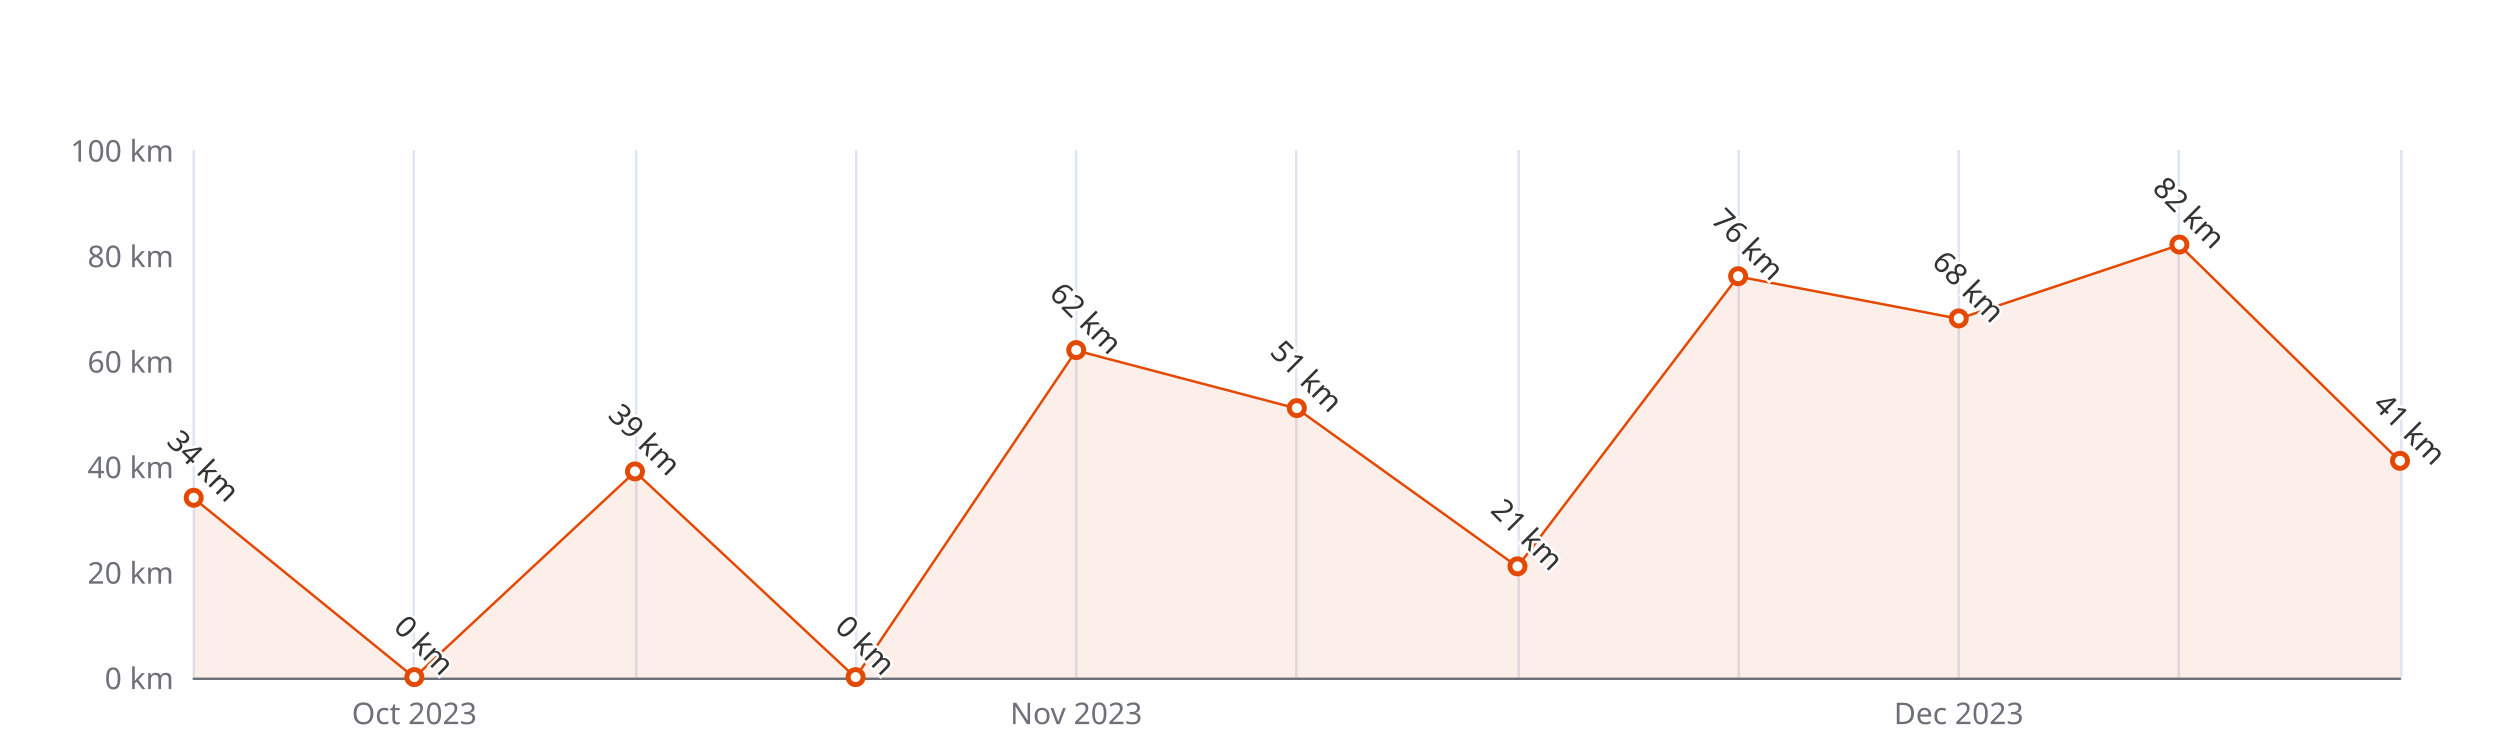
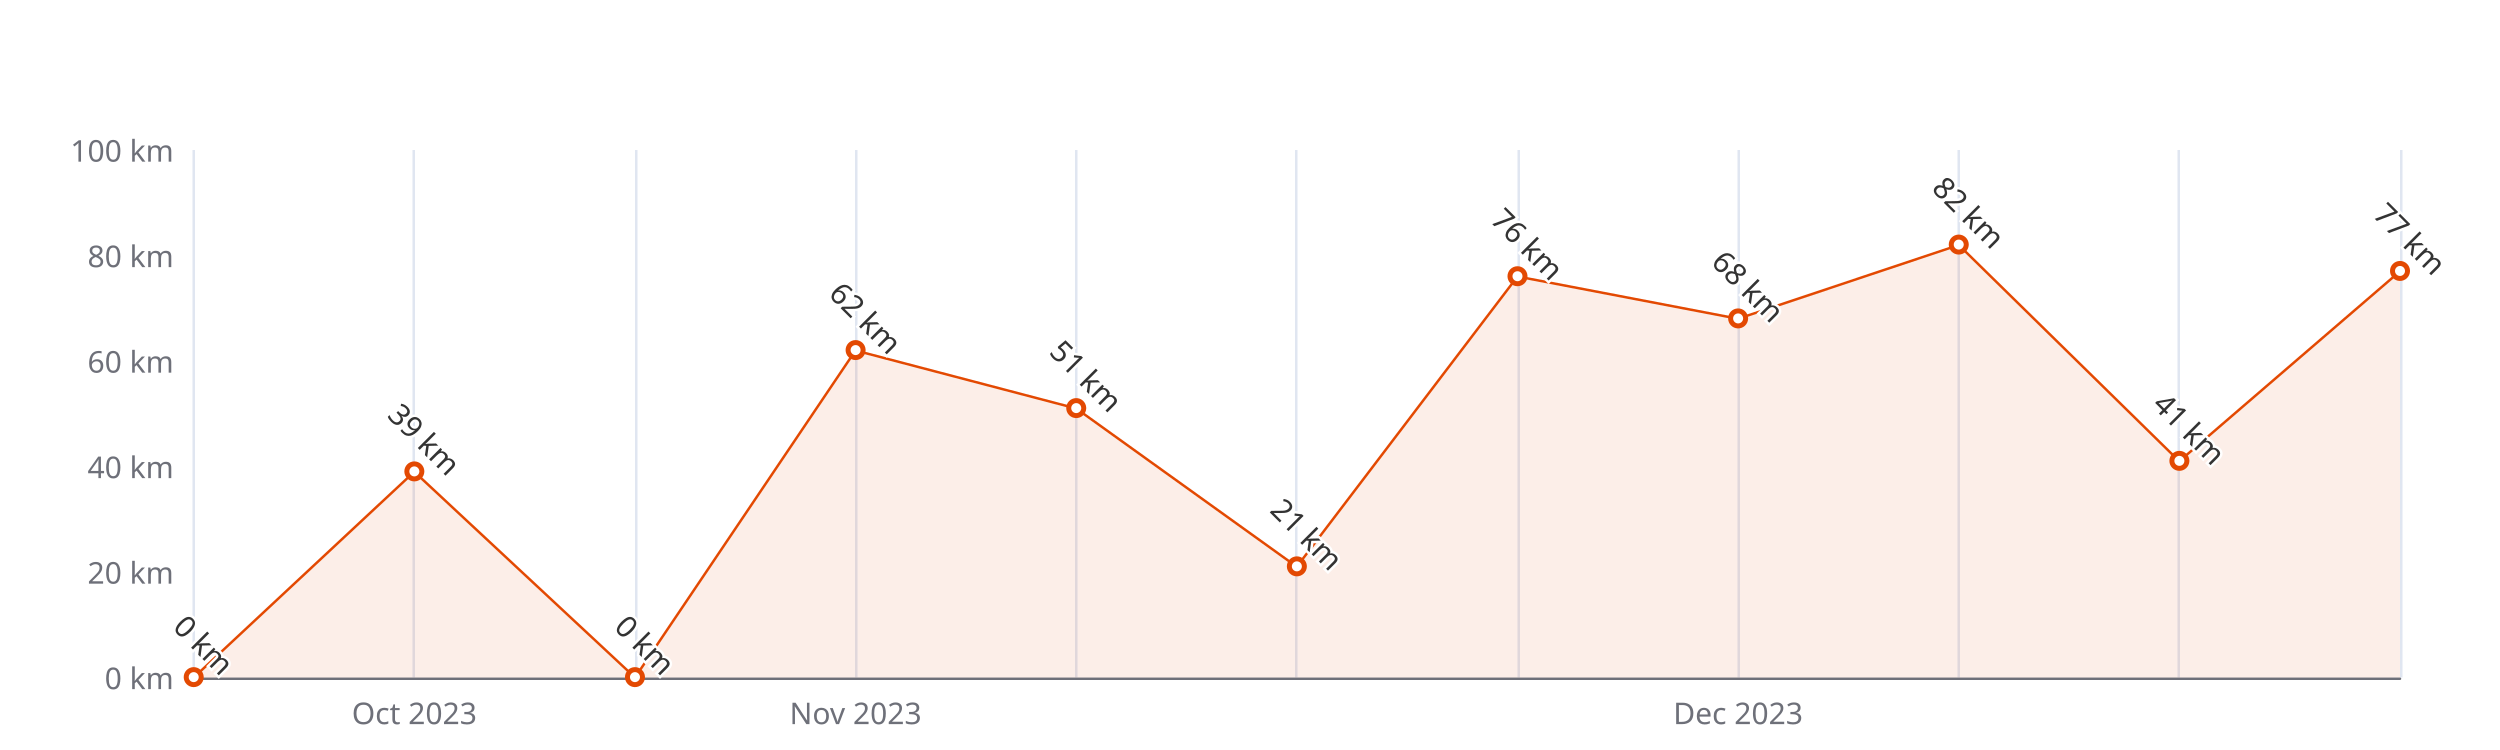
<svg xmlns="http://www.w3.org/2000/svg" width="1000" height="300" version="1.1" baseProfile="full" viewBox="0 0 1000 300">
  <rect width="1000" height="300" x="0" y="0" id="0" fill="#ffffff" />
  <path d="M77.5 60L77.5 271" fill="none" stroke="#E0E6F1" />
  <path d="M165.5 60L165.5 271" fill="none" stroke="#E0E6F1" />
  <path d="M254.5 60L254.5 271" fill="none" stroke="#E0E6F1" />
  <path d="M342.5 60L342.5 271" fill="none" stroke="#E0E6F1" />
  <path d="M430.5 60L430.5 271" fill="none" stroke="#E0E6F1" />
  <path d="M518.5 60L518.5 271" fill="none" stroke="#E0E6F1" />
  <path d="M607.5 60L607.5 271" fill="none" stroke="#E0E6F1" />
  <path d="M695.5 60L695.5 271" fill="none" stroke="#E0E6F1" />
  <path d="M783.5 60L783.5 271" fill="none" stroke="#E0E6F1" />
  <path d="M871.5 60L871.5 271" fill="none" stroke="#E0E6F1" />
  <path d="M960.5 60L960.5 271" fill="none" stroke="#E0E6F1" />
  <path d="M77.5 271.5L960 271.5" fill="none" stroke="#6E7079" stroke-linecap="round" />
  <text dominant-baseline="central" text-anchor="end" style="font-size:12px;font-family:sans-serif;" xml:space="preserve" transform="translate(69.48 271)" fill="#6E7079">0 km</text>
  <text dominant-baseline="central" text-anchor="end" style="font-size:12px;font-family:sans-serif;" xml:space="preserve" transform="translate(69.48 228.8)" fill="#6E7079">20 km</text>
  <text dominant-baseline="central" text-anchor="end" style="font-size:12px;font-family:sans-serif;" xml:space="preserve" transform="translate(69.48 186.6)" fill="#6E7079">40 km</text>
  <text dominant-baseline="central" text-anchor="end" style="font-size:12px;font-family:sans-serif;" xml:space="preserve" transform="translate(69.48 144.4)" fill="#6E7079">60 km</text>
  <text dominant-baseline="central" text-anchor="end" style="font-size:12px;font-family:sans-serif;" xml:space="preserve" transform="translate(69.48 102.2)" fill="#6E7079">80 km</text>
  <text dominant-baseline="central" text-anchor="end" style="font-size:12px;font-family:sans-serif;" xml:space="preserve" transform="translate(69.48 60)" fill="#6E7079">100 km</text>
  <text dominant-baseline="central" text-anchor="middle" style="font-size:12px;font-family:sans-serif;" xml:space="preserve" y="6" transform="translate(165.732 279)" fill="#6E7079">Oct 2023</text>
-   <text dominant-baseline="central" text-anchor="middle" style="font-size:12px;font-family:sans-serif;" xml:space="preserve" y="6" transform="translate(430.488 279)" fill="#6E7079">Nov 2023</text>
-   <text dominant-baseline="central" text-anchor="middle" style="font-size:12px;font-family:sans-serif;" xml:space="preserve" y="6" transform="translate(783.496 279)" fill="#6E7079">Dec 2023</text>
+   <text dominant-baseline="central" text-anchor="middle" style="font-size:12px;font-family:sans-serif;" xml:space="preserve" y="6" transform="translate(342.236 279)" fill="#6E7079">Nov 2023</text>
+   <text dominant-baseline="central" text-anchor="middle" style="font-size:12px;font-family:sans-serif;" xml:space="preserve" y="6" transform="translate(695.244 279)" fill="#6E7079">Dec 2023</text>
  <g clip-path="url(#zr4-c0)">
-     <path d="M77.5 199.3L165.7 271L254 188.7L342.2 271L430.5 140.2L518.7 163.4L607 226.7L695.2 110.6L783.5 127.5L871.7 98L960 184.5L960 271L871.7 271L783.5 271L695.2 271L607 271L518.7 271L430.5 271L342.2 271L254 271L165.7 271L77.5 271Z" fill="rgb(227,73,2)" fill-opacity="0.09" />
-     <path d="M77.5 199.3L165.7 271L254 188.7L342.2 271L430.5 140.2L518.7 163.4L607 226.7L695.2 110.6L783.5 127.5L871.7 98L960 184.5" fill="none" stroke="#E34902" stroke-linejoin="bevel" />
+     <path d="M77.5 271L165.7 188.7L254 271L342.2 140.2L430.5 163.4L518.7 226.7L607 110.6L695.2 127.5L783.5 98L871.7 184.5L960 108.5L960 271L871.7 271L783.5 271L695.2 271L607 271L518.7 271L430.5 271L342.2 271L254 271L165.7 271L77.5 271Z" fill="rgb(227,73,2)" fill-opacity="0.09" />
+     <path d="M77.5 271L165.7 188.7L254 271L342.2 140.2L430.5 163.4L518.7 226.7L607 110.6L695.2 127.5L783.5 98L871.7 184.5L960 108.5" fill="none" stroke="#E34902" stroke-linejoin="bevel" />
  </g>
-   <path d="M1 0A1 1 0 1 1 1 -0.1A1 1 0 0 1 1 0" transform="matrix(3,0,0,3,77.48,199.26)" fill="#fff" stroke="#E34902" stroke-width="0.667" />
-   <path d="M1 0A1 1 0 1 1 1 -0.1A1 1 0 0 1 1 0" transform="matrix(3,0,0,3,165.732,271)" fill="#fff" stroke="#E34902" stroke-width="0.667" />
-   <path d="M1 0A1 1 0 1 1 1 -0.1A1 1 0 0 1 1 0" transform="matrix(3,0,0,3,253.984,188.71)" fill="#fff" stroke="#E34902" stroke-width="0.667" />
-   <path d="M1 0A1 1 0 1 1 1 -0.1A1 1 0 0 1 1 0" transform="matrix(3,0,0,3,342.236,271)" fill="#fff" stroke="#E34902" stroke-width="0.667" />
-   <path d="M1 0A1 1 0 1 1 1 -0.1A1 1 0 0 1 1 0" transform="matrix(3,0,0,3,430.488,140.18)" fill="#fff" stroke="#E34902" stroke-width="0.667" />
-   <path d="M1 0A1 1 0 1 1 1 -0.1A1 1 0 0 1 1 0" transform="matrix(3,0,0,3,518.74,163.39)" fill="#fff" stroke="#E34902" stroke-width="0.667" />
-   <path d="M1 0A1 1 0 1 1 1 -0.1A1 1 0 0 1 1 0" transform="matrix(3,0,0,3,606.992,226.69)" fill="#fff" stroke="#E34902" stroke-width="0.667" />
-   <path d="M1 0A1 1 0 1 1 1 -0.1A1 1 0 0 1 1 0" transform="matrix(3,0,0,3,695.244,110.64)" fill="#fff" stroke="#E34902" stroke-width="0.667" />
-   <path d="M1 0A1 1 0 1 1 1 -0.1A1 1 0 0 1 1 0" transform="matrix(3,0,0,3,783.496,127.52)" fill="#fff" stroke="#E34902" stroke-width="0.667" />
-   <path d="M1 0A1 1 0 1 1 1 -0.1A1 1 0 0 1 1 0" transform="matrix(3,0,0,3,871.748,97.98)" fill="#fff" stroke="#E34902" stroke-width="0.667" />
-   <path d="M1 0A1 1 0 1 1 1 -0.1A1 1 0 0 1 1 0" transform="matrix(3,0,0,3,960,184.49)" fill="#fff" stroke="#E34902" stroke-width="0.667" />
-   <text dominant-baseline="central" text-anchor="middle" style="font-size:12px;font-family:sans-serif;" xml:space="preserve" y="-6" transform="matrix(0.707,0.707,-0.707,0.707,77.48,190.26)" fill="#333" stroke="rgb(255,255,255)" stroke-width="2" paint-order="stroke" stroke-miterlimit="2">34 km</text>
-   <text dominant-baseline="central" text-anchor="middle" style="font-size:12px;font-family:sans-serif;" xml:space="preserve" y="-6" transform="matrix(0.707,0.707,-0.707,0.707,165.732,262)" fill="#333" stroke="rgb(255,255,255)" stroke-width="2" paint-order="stroke" stroke-miterlimit="2">0 km</text>
-   <text dominant-baseline="central" text-anchor="middle" style="font-size:12px;font-family:sans-serif;" xml:space="preserve" y="-6" transform="matrix(0.707,0.707,-0.707,0.707,253.984,179.71)" fill="#333" stroke="rgb(255,255,255)" stroke-width="2" paint-order="stroke" stroke-miterlimit="2">39 km</text>
-   <text dominant-baseline="central" text-anchor="middle" style="font-size:12px;font-family:sans-serif;" xml:space="preserve" y="-6" transform="matrix(0.707,0.707,-0.707,0.707,342.236,262)" fill="#333" stroke="rgb(255,255,255)" stroke-width="2" paint-order="stroke" stroke-miterlimit="2">0 km</text>
-   <text dominant-baseline="central" text-anchor="middle" style="font-size:12px;font-family:sans-serif;" xml:space="preserve" y="-6" transform="matrix(0.707,0.707,-0.707,0.707,430.488,131.18)" fill="#333" stroke="rgb(255,255,255)" stroke-width="2" paint-order="stroke" stroke-miterlimit="2">62 km</text>
-   <text dominant-baseline="central" text-anchor="middle" style="font-size:12px;font-family:sans-serif;" xml:space="preserve" y="-6" transform="matrix(0.707,0.707,-0.707,0.707,518.74,154.39)" fill="#333" stroke="rgb(255,255,255)" stroke-width="2" paint-order="stroke" stroke-miterlimit="2">51 km</text>
-   <text dominant-baseline="central" text-anchor="middle" style="font-size:12px;font-family:sans-serif;" xml:space="preserve" y="-6" transform="matrix(0.707,0.707,-0.707,0.707,606.992,217.69)" fill="#333" stroke="rgb(255,255,255)" stroke-width="2" paint-order="stroke" stroke-miterlimit="2">21 km</text>
-   <text dominant-baseline="central" text-anchor="middle" style="font-size:12px;font-family:sans-serif;" xml:space="preserve" y="-6" transform="matrix(0.707,0.707,-0.707,0.707,695.244,101.64)" fill="#333" stroke="rgb(255,255,255)" stroke-width="2" paint-order="stroke" stroke-miterlimit="2">76 km</text>
-   <text dominant-baseline="central" text-anchor="middle" style="font-size:12px;font-family:sans-serif;" xml:space="preserve" y="-6" transform="matrix(0.707,0.707,-0.707,0.707,783.496,118.52)" fill="#333" stroke="rgb(255,255,255)" stroke-width="2" paint-order="stroke" stroke-miterlimit="2">68 km</text>
-   <text dominant-baseline="central" text-anchor="middle" style="font-size:12px;font-family:sans-serif;" xml:space="preserve" y="-6" transform="matrix(0.707,0.707,-0.707,0.707,871.748,88.98)" fill="#333" stroke="rgb(255,255,255)" stroke-width="2" paint-order="stroke" stroke-miterlimit="2">82 km</text>
-   <text dominant-baseline="central" text-anchor="middle" style="font-size:12px;font-family:sans-serif;" xml:space="preserve" y="-6" transform="matrix(0.707,0.707,-0.707,0.707,960,175.49)" fill="#333" stroke="rgb(255,255,255)" stroke-width="2" paint-order="stroke" stroke-miterlimit="2">41 km</text>
+   <path d="M1 0A1 1 0 1 1 1 -0.1A1 1 0 0 1 1 0" transform="matrix(3,0,0,3,77.48,271)" fill="#fff" stroke="#E34902" stroke-width="0.667" />
+   <path d="M1 0A1 1 0 1 1 1 -0.1A1 1 0 0 1 1 0" transform="matrix(3,0,0,3,165.732,188.71)" fill="#fff" stroke="#E34902" stroke-width="0.667" />
+   <path d="M1 0A1 1 0 1 1 1 -0.1A1 1 0 0 1 1 0" transform="matrix(3,0,0,3,253.984,271)" fill="#fff" stroke="#E34902" stroke-width="0.667" />
+   <path d="M1 0A1 1 0 1 1 1 -0.1A1 1 0 0 1 1 0" transform="matrix(3,0,0,3,342.236,140.18)" fill="#fff" stroke="#E34902" stroke-width="0.667" />
+   <path d="M1 0A1 1 0 1 1 1 -0.1A1 1 0 0 1 1 0" transform="matrix(3,0,0,3,430.488,163.39)" fill="#fff" stroke="#E34902" stroke-width="0.667" />
+   <path d="M1 0A1 1 0 1 1 1 -0.1A1 1 0 0 1 1 0" transform="matrix(3,0,0,3,518.74,226.69)" fill="#fff" stroke="#E34902" stroke-width="0.667" />
+   <path d="M1 0A1 1 0 1 1 1 -0.1A1 1 0 0 1 1 0" transform="matrix(3,0,0,3,606.992,110.64)" fill="#fff" stroke="#E34902" stroke-width="0.667" />
+   <path d="M1 0A1 1 0 1 1 1 -0.1A1 1 0 0 1 1 0" transform="matrix(3,0,0,3,695.244,127.52)" fill="#fff" stroke="#E34902" stroke-width="0.667" />
+   <path d="M1 0A1 1 0 1 1 1 -0.1A1 1 0 0 1 1 0" transform="matrix(3,0,0,3,783.496,97.98)" fill="#fff" stroke="#E34902" stroke-width="0.667" />
+   <path d="M1 0A1 1 0 1 1 1 -0.1A1 1 0 0 1 1 0" transform="matrix(3,0,0,3,871.748,184.49)" fill="#fff" stroke="#E34902" stroke-width="0.667" />
+   <path d="M1 0A1 1 0 1 1 1 -0.1A1 1 0 0 1 1 0" transform="matrix(3,0,0,3,960,108.53)" fill="#fff" stroke="#E34902" stroke-width="0.667" />
+   <text dominant-baseline="central" text-anchor="middle" style="font-size:12px;font-family:sans-serif;" xml:space="preserve" y="-6" transform="matrix(0.707,0.707,-0.707,0.707,77.48,262)" fill="#333" stroke="rgb(255,255,255)" stroke-width="2" paint-order="stroke" stroke-miterlimit="2">0 km</text>
+   <text dominant-baseline="central" text-anchor="middle" style="font-size:12px;font-family:sans-serif;" xml:space="preserve" y="-6" transform="matrix(0.707,0.707,-0.707,0.707,165.732,179.71)" fill="#333" stroke="rgb(255,255,255)" stroke-width="2" paint-order="stroke" stroke-miterlimit="2">39 km</text>
+   <text dominant-baseline="central" text-anchor="middle" style="font-size:12px;font-family:sans-serif;" xml:space="preserve" y="-6" transform="matrix(0.707,0.707,-0.707,0.707,253.984,262)" fill="#333" stroke="rgb(255,255,255)" stroke-width="2" paint-order="stroke" stroke-miterlimit="2">0 km</text>
+   <text dominant-baseline="central" text-anchor="middle" style="font-size:12px;font-family:sans-serif;" xml:space="preserve" y="-6" transform="matrix(0.707,0.707,-0.707,0.707,342.236,131.18)" fill="#333" stroke="rgb(255,255,255)" stroke-width="2" paint-order="stroke" stroke-miterlimit="2">62 km</text>
+   <text dominant-baseline="central" text-anchor="middle" style="font-size:12px;font-family:sans-serif;" xml:space="preserve" y="-6" transform="matrix(0.707,0.707,-0.707,0.707,430.488,154.39)" fill="#333" stroke="rgb(255,255,255)" stroke-width="2" paint-order="stroke" stroke-miterlimit="2">51 km</text>
+   <text dominant-baseline="central" text-anchor="middle" style="font-size:12px;font-family:sans-serif;" xml:space="preserve" y="-6" transform="matrix(0.707,0.707,-0.707,0.707,518.74,217.69)" fill="#333" stroke="rgb(255,255,255)" stroke-width="2" paint-order="stroke" stroke-miterlimit="2">21 km</text>
+   <text dominant-baseline="central" text-anchor="middle" style="font-size:12px;font-family:sans-serif;" xml:space="preserve" y="-6" transform="matrix(0.707,0.707,-0.707,0.707,606.992,101.64)" fill="#333" stroke="rgb(255,255,255)" stroke-width="2" paint-order="stroke" stroke-miterlimit="2">76 km</text>
+   <text dominant-baseline="central" text-anchor="middle" style="font-size:12px;font-family:sans-serif;" xml:space="preserve" y="-6" transform="matrix(0.707,0.707,-0.707,0.707,695.244,118.52)" fill="#333" stroke="rgb(255,255,255)" stroke-width="2" paint-order="stroke" stroke-miterlimit="2">68 km</text>
+   <text dominant-baseline="central" text-anchor="middle" style="font-size:12px;font-family:sans-serif;" xml:space="preserve" y="-6" transform="matrix(0.707,0.707,-0.707,0.707,783.496,88.98)" fill="#333" stroke="rgb(255,255,255)" stroke-width="2" paint-order="stroke" stroke-miterlimit="2">82 km</text>
+   <text dominant-baseline="central" text-anchor="middle" style="font-size:12px;font-family:sans-serif;" xml:space="preserve" y="-6" transform="matrix(0.707,0.707,-0.707,0.707,871.748,175.49)" fill="#333" stroke="rgb(255,255,255)" stroke-width="2" paint-order="stroke" stroke-miterlimit="2">41 km</text>
+   <text dominant-baseline="central" text-anchor="middle" style="font-size:12px;font-family:sans-serif;" xml:space="preserve" y="-6" transform="matrix(0.707,0.707,-0.707,0.707,960,99.53)" fill="#333" stroke="rgb(255,255,255)" stroke-width="2" paint-order="stroke" stroke-miterlimit="2">77 km</text>
  <defs>
    <clipPath id="zr4-c0">
      <path d="M76 59.5l884 0l0 212l-884 0Z" fill="#000" />
    </clipPath>
  </defs>
</svg>
